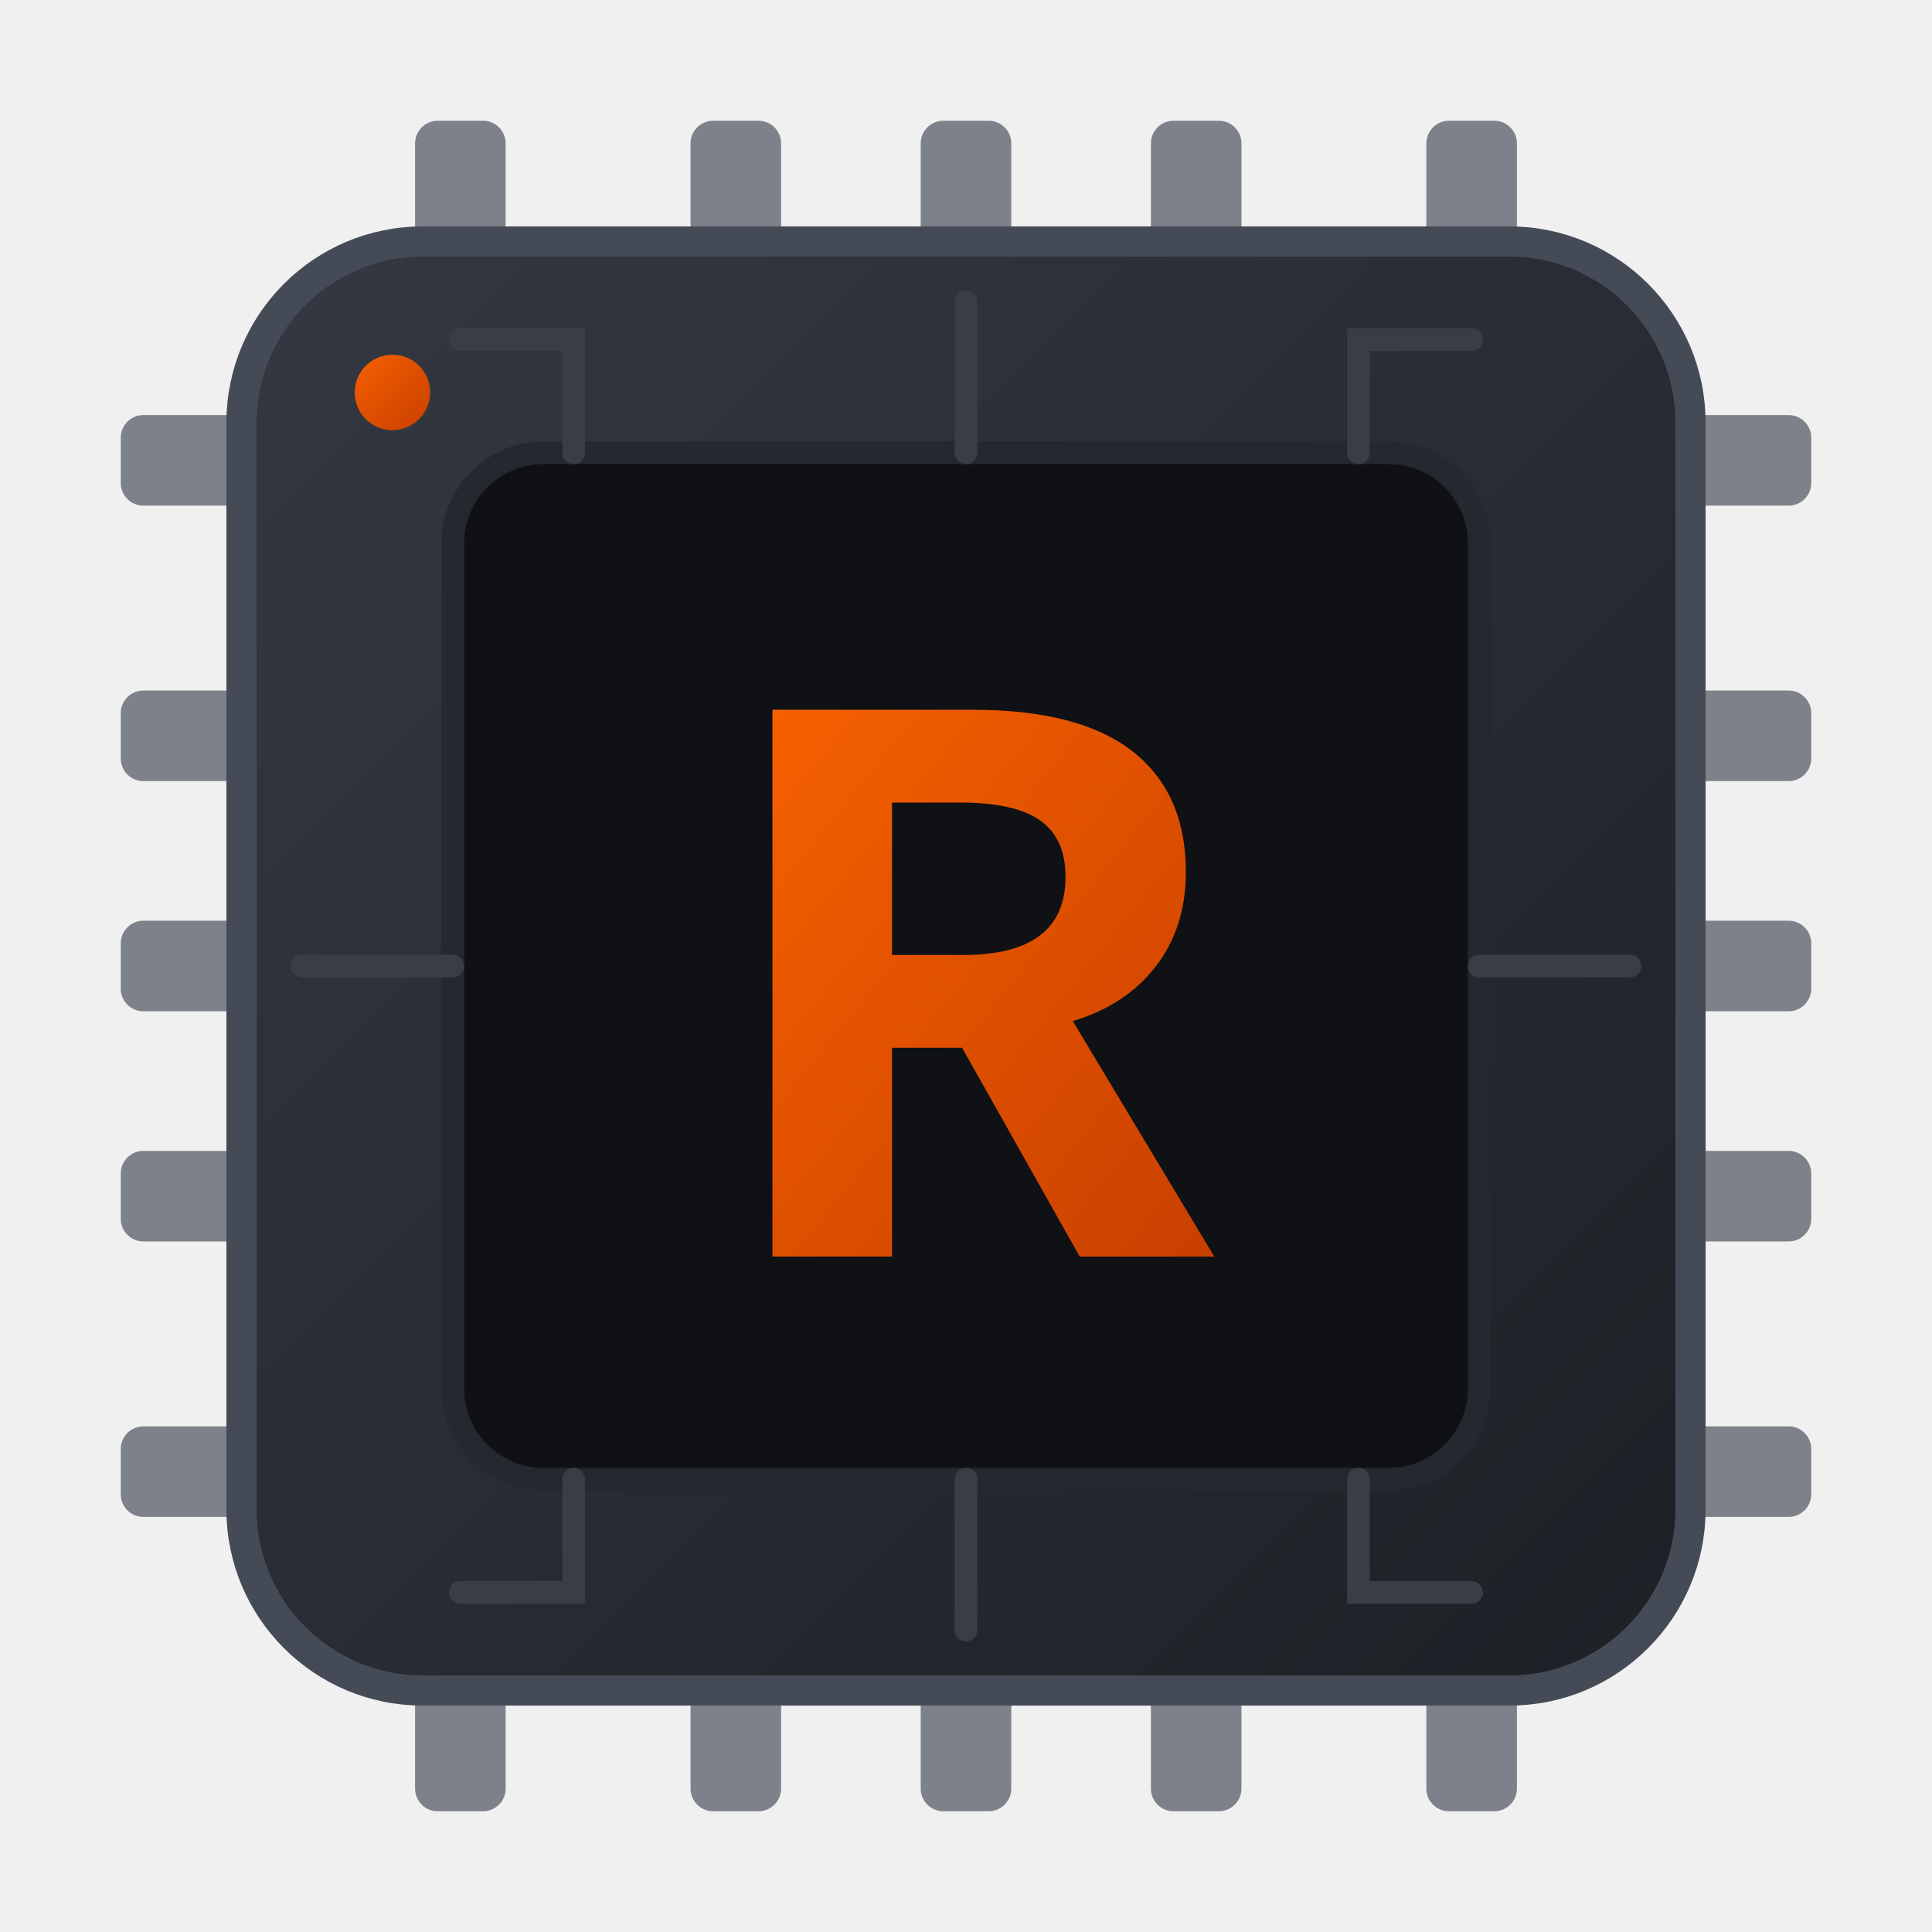
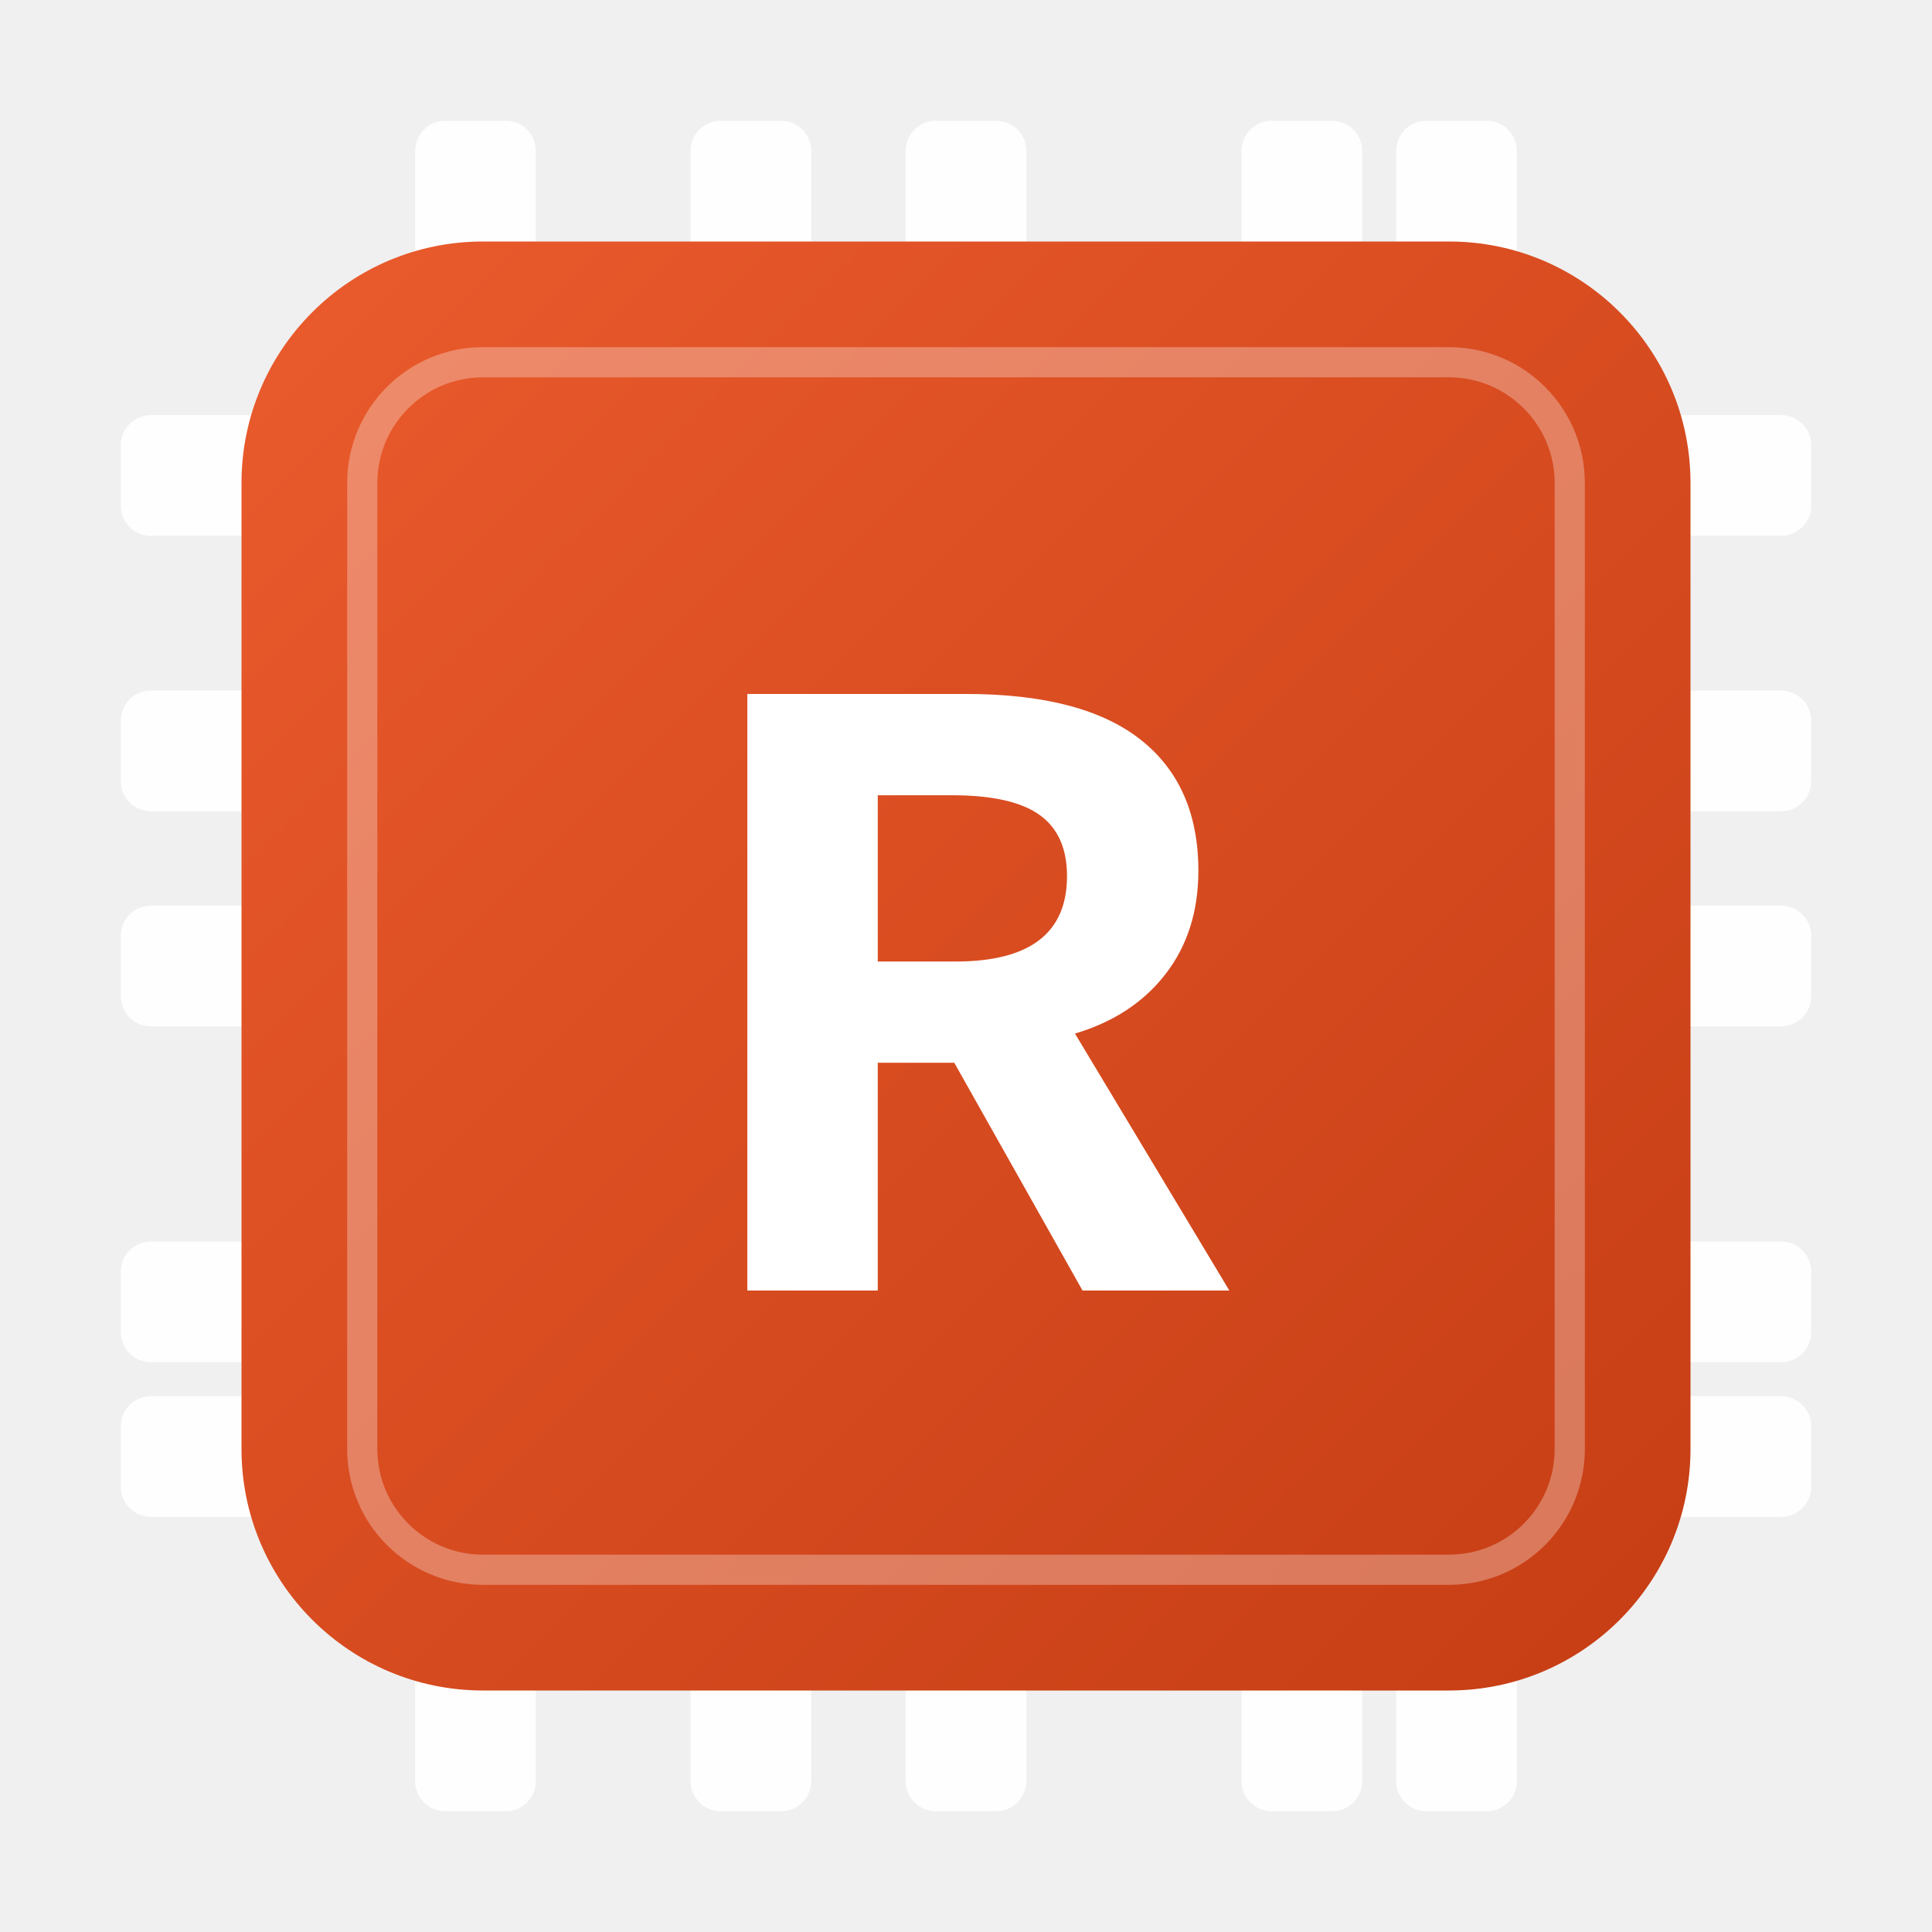
<svg xmlns="http://www.w3.org/2000/svg" width="512" height="512" viewBox="0 0 512 512">
  <defs>
    <linearGradient id="chip-bg" x1="0%" y1="0%" x2="100%" y2="100%">
-       <stop offset="0%" stop-color="#343842" />
-       <stop offset="100%" stop-color="#1d2025" />
-     </linearGradient>
-     <linearGradient id="rust-color" x1="0%" y1="0%" x2="100%" y2="100%">
-       <stop offset="0%" stop-color="#f56000" />
-       <stop offset="100%" stop-color="#c83f00" />
+       <stop offset="0%" stop-color="#ea5b2d" />
+       <stop offset="100%" stop-color="#c63d14" />
    </linearGradient>
  </defs>
-   <g fill="#7d818a">
-     <rect x="110" y="32" width="24" height="40" rx="6" />
-     <rect x="183" y="32" width="24" height="40" rx="6" />
-     <rect x="256" y="32" width="24" height="40" rx="6" transform="translate(-12, 0)" />
-     <rect x="305" y="32" width="24" height="40" rx="6" />
-     <rect x="378" y="32" width="24" height="40" rx="6" />
-     <rect x="110" y="440" width="24" height="40" rx="6" />
-     <rect x="183" y="440" width="24" height="40" rx="6" />
-     <rect x="256" y="440" width="24" height="40" rx="6" transform="translate(-12, 0)" />
-     <rect x="305" y="440" width="24" height="40" rx="6" />
-     <rect x="378" y="440" width="24" height="40" rx="6" />
-     <rect x="32" y="110" width="40" height="24" rx="6" />
-     <rect x="32" y="183" width="40" height="24" rx="6" />
-     <rect x="32" y="256" width="40" height="24" rx="6" transform="translate(0, -12)" />
-     <rect x="32" y="305" width="40" height="24" rx="6" />
-     <rect x="32" y="378" width="40" height="24" rx="6" />
-     <rect x="440" y="110" width="40" height="24" rx="6" />
-     <rect x="440" y="183" width="40" height="24" rx="6" />
-     <rect x="440" y="256" width="40" height="24" rx="6" transform="translate(0, -12)" />
-     <rect x="440" y="305" width="40" height="24" rx="6" />
-     <rect x="440" y="378" width="40" height="24" rx="6" />
+   <g fill="#ffffff" opacity="0.9">
+     <rect x="110" y="32" width="32" height="48" rx="8" />
+     <rect x="183" y="32" width="32" height="48" rx="8" />
+     <rect x="256" y="32" width="32" height="48" rx="8" transform="translate(-16, 0)" />
+     <rect x="329" y="32" width="32" height="48" rx="8" />
+     <rect x="370" y="32" width="32" height="48" rx="8" />
+     <rect x="110" y="432" width="32" height="48" rx="8" />
+     <rect x="183" y="432" width="32" height="48" rx="8" />
+     <rect x="256" y="432" width="32" height="48" rx="8" transform="translate(-16, 0)" />
+     <rect x="329" y="432" width="32" height="48" rx="8" />
+     <rect x="370" y="432" width="32" height="48" rx="8" />
+     <rect x="32" y="110" width="48" height="32" rx="8" />
+     <rect x="32" y="183" width="48" height="32" rx="8" />
+     <rect x="32" y="256" width="48" height="32" rx="8" transform="translate(0, -16)" />
+     <rect x="32" y="329" width="48" height="32" rx="8" />
+     <rect x="32" y="370" width="48" height="32" rx="8" />
+     <rect x="432" y="110" width="48" height="32" rx="8" />
+     <rect x="432" y="183" width="48" height="32" rx="8" />
+     <rect x="432" y="256" width="48" height="32" rx="8" transform="translate(0, -16)" />
+     <rect x="432" y="329" width="48" height="32" rx="8" />
+     <rect x="432" y="370" width="48" height="32" rx="8" />
  </g>
-   <rect x="64" y="64" width="384" height="384" rx="48" fill="url(#chip-bg)" stroke="#454b56" stroke-width="8" />
-   <rect x="120" y="120" width="272" height="272" rx="24" fill="#0f1115" stroke="#25282e" stroke-width="6" />
-   <text x="256" y="333" font-family="'Trebuchet MS', 'Courier New', monospace" font-size="220" font-weight="900" fill="url(#rust-color)" text-anchor="middle">R</text>
-   <g stroke="#3a3d45" stroke-width="6" stroke-linecap="round">
-     <path d="M 120 256 L 80 256" />
-     <path d="M 392 256 L 432 256" />
-     <path d="M 256 120 L 256 80" />
-     <path d="M 256 392 L 256 432" />
-     <path d="M 152 120 L 152 90 L 122 90" fill="none" />
-     <path d="M 360 120 L 360 90 L 390 90" fill="none" />
-     <path d="M 152 392 L 152 422 L 122 422" fill="none" />
-     <path d="M 360 392 L 360 422 L 390 422" fill="none" />
-   </g>
-   <circle cx="104" cy="104" r="10" fill="url(#rust-color)" />
+   <rect x="64" y="64" width="384" height="384" rx="64" fill="url(#chip-bg)" />
+   <rect x="96" y="96" width="320" height="320" rx="32" fill="none" stroke="#ffffff" stroke-width="8" opacity="0.3" />
+   <text x="254" y="342" font-family="'Trebuchet MS', 'Courier New', sans-serif" font-size="240" font-weight="900" fill="#ffffff" text-anchor="middle">R</text>
</svg>
